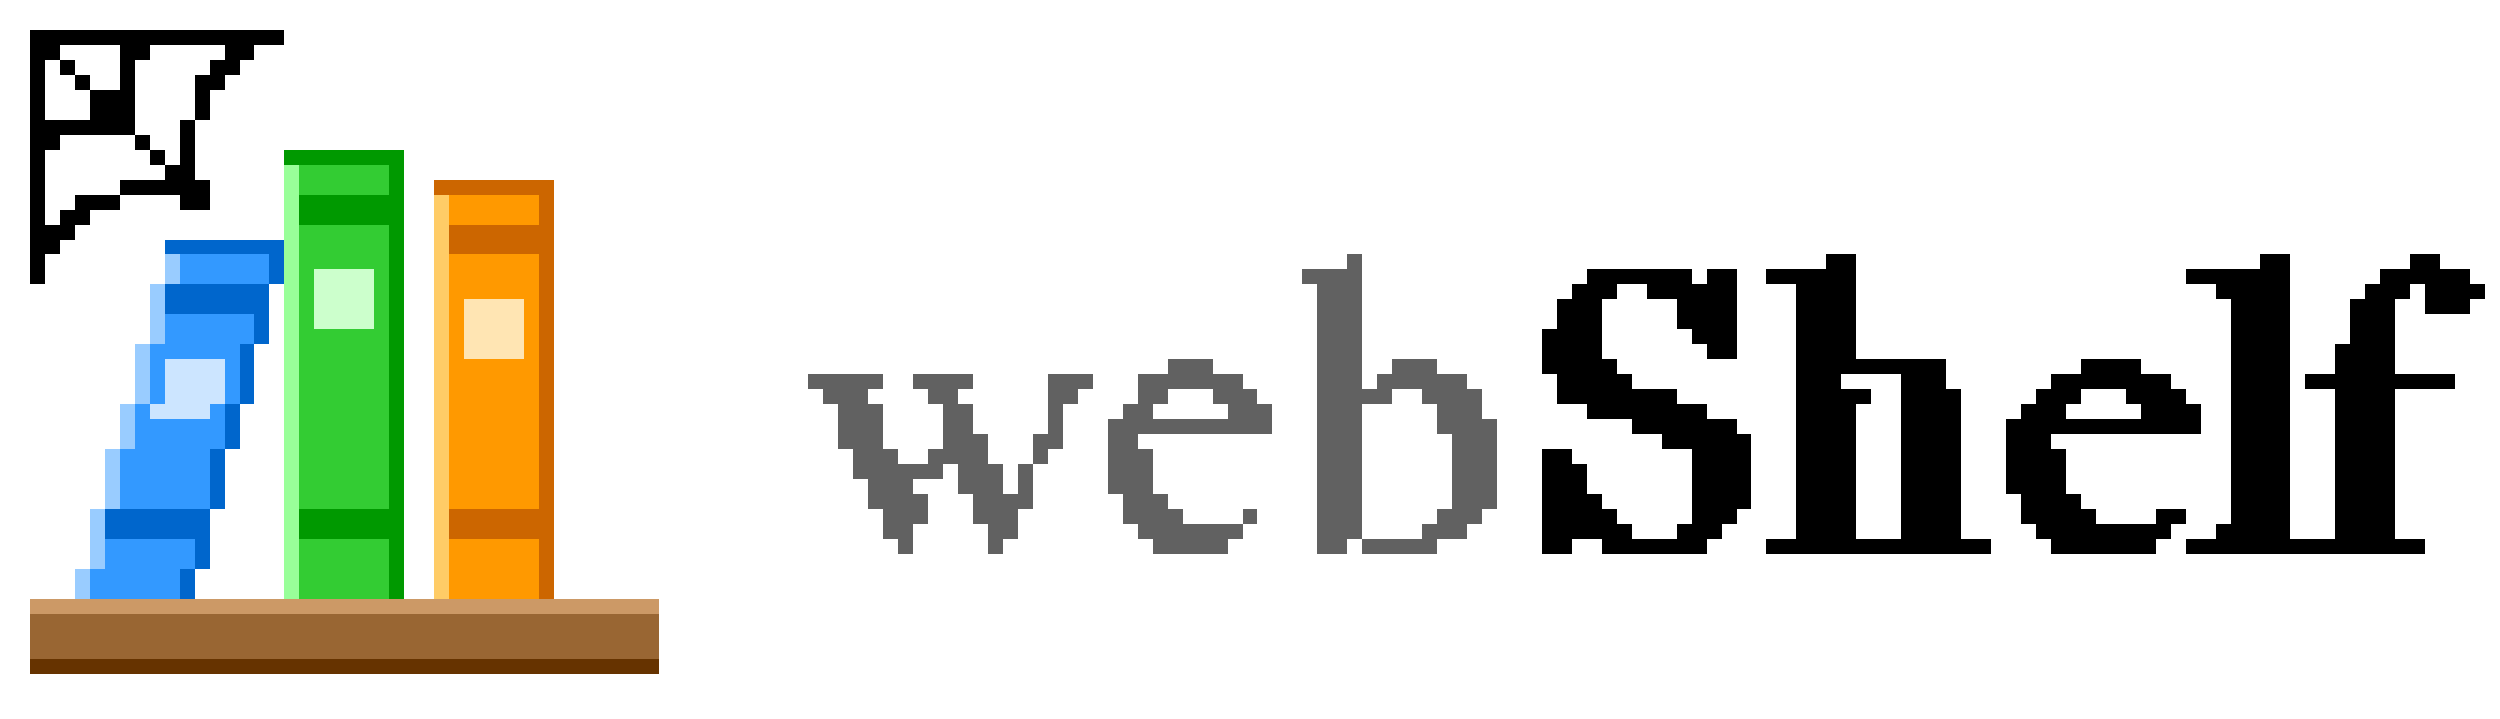
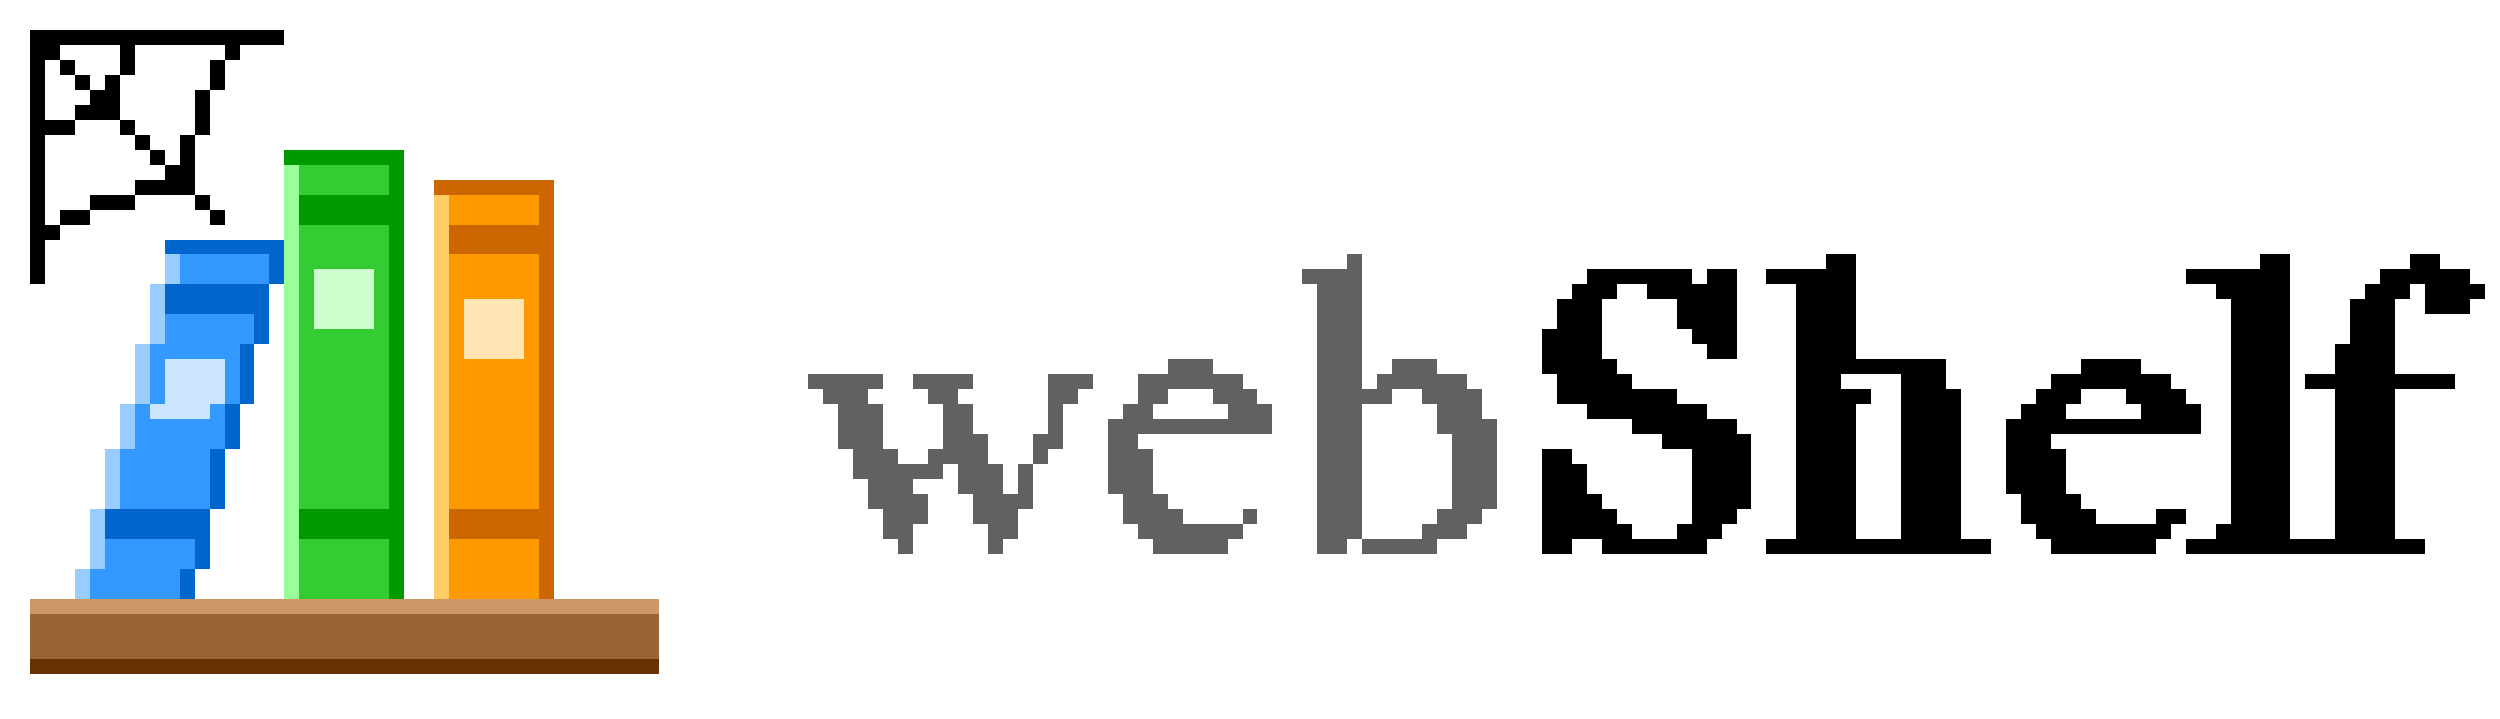
<svg xmlns="http://www.w3.org/2000/svg" viewBox="0 0 167 48" width="668" height="192" shape-rendering="crispEdges" role="img" aria-label="Webshelf">
  <g>
    <rect x="2" y="2" width="17" height="1" />
    <rect x="2" y="3" width="2" height="1" />
-     <rect x="8" y="3" width="2" height="1" />
-     <rect x="15" y="3" width="2" height="1" />
+     <rect x="8" y="3" width="1" height="1" />
+     <rect x="15" y="3" width="1" height="1" />
    <rect x="2" y="4" width="1" height="1" />
    <rect x="4" y="4" width="1" height="1" />
    <rect x="8" y="4" width="1" height="1" />
-     <rect x="14" y="4" width="2" height="1" />
+     <rect x="14" y="4" width="1" height="1" />
    <rect x="2" y="5" width="1" height="1" />
    <rect x="5" y="5" width="1" height="1" />
-     <rect x="8" y="5" width="1" height="1" />
-     <rect x="13" y="5" width="2" height="1" />
+     <rect x="7" y="5" width="1" height="1" />
+     <rect x="14" y="5" width="1" height="1" />
    <rect x="2" y="6" width="1" height="1" />
-     <rect x="6" y="6" width="3" height="1" />
+     <rect x="6" y="6" width="2" height="1" />
    <rect x="13" y="6" width="1" height="1" />
    <rect x="2" y="7" width="1" height="1" />
-     <rect x="6" y="7" width="3" height="1" />
+     <rect x="5" y="7" width="3" height="1" />
    <rect x="13" y="7" width="1" height="1" />
-     <rect x="2" y="8" width="7" height="1" />
-     <rect x="12" y="8" width="1" height="1" />
-     <rect x="2" y="9" width="2" height="1" />
+     <rect x="2" y="8" width="3" height="1" />
+     <rect x="8" y="8" width="1" height="1" />
+     <rect x="13" y="8" width="1" height="1" />
+     <rect x="2" y="9" width="1" height="1" />
    <rect x="9" y="9" width="1" height="1" />
    <rect x="12" y="9" width="1" height="1" />
    <rect x="2" y="10" width="1" height="1" />
    <rect x="10" y="10" width="1" height="1" />
    <rect x="12" y="10" width="1" height="1" />
    <rect x="19" y="10" width="8" height="1" style="fill:rgb(0,153,0)" />
    <rect x="2" y="11" width="1" height="1" />
    <rect x="11" y="11" width="2" height="1" />
    <rect x="19" y="11" width="1" height="1" style="fill:rgb(153,255,153)" />
    <rect x="20" y="11" width="6" height="1" style="fill:rgb(51,204,51)" />
    <rect x="26" y="11" width="1" height="1" style="fill:rgb(0,153,0)" />
    <rect x="2" y="12" width="1" height="1" />
-     <rect x="8" y="12" width="6" height="1" />
+     <rect x="9" y="12" width="4" height="1" />
    <rect x="19" y="12" width="1" height="1" style="fill:rgb(153,255,153)" />
    <rect x="20" y="12" width="6" height="1" style="fill:rgb(51,204,51)" />
    <rect x="26" y="12" width="1" height="1" style="fill:rgb(0,153,0)" />
    <rect x="29" y="12" width="8" height="1" style="fill:rgb(204,102,0)" />
    <rect x="2" y="13" width="1" height="1" />
-     <rect x="5" y="13" width="3" height="1" />
-     <rect x="12" y="13" width="2" height="1" />
+     <rect x="6" y="13" width="3" height="1" />
+     <rect x="13" y="13" width="1" height="1" />
    <rect x="19" y="13" width="1" height="1" style="fill:rgb(153,255,153)" />
    <rect x="20" y="13" width="7" height="1" style="fill:rgb(0,153,0)" />
    <rect x="29" y="13" width="1" height="1" style="fill:rgb(255,204,102)" />
    <rect x="30" y="13" width="6" height="1" style="fill:rgb(255,153,0)" />
    <rect x="36" y="13" width="1" height="1" style="fill:rgb(204,102,0)" />
    <rect x="2" y="14" width="1" height="1" />
    <rect x="4" y="14" width="2" height="1" />
+     <rect x="14" y="14" width="1" height="1" />
    <rect x="19" y="14" width="1" height="1" style="fill:rgb(153,255,153)" />
    <rect x="20" y="14" width="7" height="1" style="fill:rgb(0,153,0)" />
    <rect x="29" y="14" width="1" height="1" style="fill:rgb(255,204,102)" />
    <rect x="30" y="14" width="6" height="1" style="fill:rgb(255,153,0)" />
    <rect x="36" y="14" width="1" height="1" style="fill:rgb(204,102,0)" />
-     <rect x="2" y="15" width="3" height="1" />
+     <rect x="2" y="15" width="2" height="1" />
    <rect x="19" y="15" width="1" height="1" style="fill:rgb(153,255,153)" />
    <rect x="20" y="15" width="6" height="1" style="fill:rgb(51,204,51)" />
    <rect x="26" y="15" width="1" height="1" style="fill:rgb(0,153,0)" />
    <rect x="29" y="15" width="1" height="1" style="fill:rgb(255,204,102)" />
    <rect x="30" y="15" width="7" height="1" style="fill:rgb(204,102,0)" />
-     <rect x="2" y="16" width="2" height="1" />
+     <rect x="2" y="16" width="1" height="1" />
    <rect x="19" y="16" width="1" height="1" style="fill:rgb(153,255,153)" />
    <rect x="20" y="16" width="6" height="1" style="fill:rgb(51,204,51)" />
    <rect x="26" y="16" width="1" height="1" style="fill:rgb(0,153,0)" />
    <rect x="29" y="16" width="1" height="1" style="fill:rgb(255,204,102)" />
    <rect x="30" y="16" width="7" height="1" style="fill:rgb(204,102,0)" />
    <rect x="2" y="17" width="1" height="1" />
    <rect x="19" y="17" width="1" height="1" style="fill:rgb(153,255,153)" />
    <rect x="20" y="17" width="6" height="1" style="fill:rgb(51,204,51)" />
    <rect x="26" y="17" width="1" height="1" style="fill:rgb(0,153,0)" />
    <rect x="29" y="17" width="1" height="1" style="fill:rgb(255,204,102)" />
    <rect x="30" y="17" width="6" height="1" style="fill:rgb(255,153,0)" />
    <rect x="36" y="17" width="1" height="1" style="fill:rgb(204,102,0)" />
    <rect x="2" y="18" width="1" height="1" />
    <rect x="19" y="18" width="1" height="1" style="fill:rgb(153,255,153)" />
    <rect x="20" y="18" width="1" height="1" style="fill:rgb(51,204,51)" />
    <rect x="21" y="18" width="4" height="1" style="fill:rgb(204,255,204)" />
    <rect x="25" y="18" width="1" height="1" style="fill:rgb(51,204,51)" />
    <rect x="26" y="18" width="1" height="1" style="fill:rgb(0,153,0)" />
    <rect x="29" y="18" width="1" height="1" style="fill:rgb(255,204,102)" />
    <rect x="30" y="18" width="6" height="1" style="fill:rgb(255,153,0)" />
    <rect x="36" y="18" width="1" height="1" style="fill:rgb(204,102,0)" />
    <rect x="19" y="19" width="1" height="1" style="fill:rgb(153,255,153)" />
    <rect x="20" y="19" width="1" height="1" style="fill:rgb(51,204,51)" />
    <rect x="21" y="19" width="4" height="1" style="fill:rgb(204,255,204)" />
    <rect x="25" y="19" width="1" height="1" style="fill:rgb(51,204,51)" />
    <rect x="26" y="19" width="1" height="1" style="fill:rgb(0,153,0)" />
    <rect x="29" y="19" width="1" height="1" style="fill:rgb(255,204,102)" />
    <rect x="30" y="19" width="6" height="1" style="fill:rgb(255,153,0)" />
    <rect x="36" y="19" width="1" height="1" style="fill:rgb(204,102,0)" />
    <rect x="19" y="20" width="1" height="1" style="fill:rgb(153,255,153)" />
    <rect x="20" y="20" width="1" height="1" style="fill:rgb(51,204,51)" />
    <rect x="21" y="20" width="4" height="1" style="fill:rgb(204,255,204)" />
    <rect x="25" y="20" width="1" height="1" style="fill:rgb(51,204,51)" />
    <rect x="26" y="20" width="1" height="1" style="fill:rgb(0,153,0)" />
    <rect x="29" y="20" width="1" height="1" style="fill:rgb(255,204,102)" />
    <rect x="30" y="20" width="1" height="1" style="fill:rgb(255,153,0)" />
    <rect x="31" y="20" width="4" height="1" style="fill:rgb(255,229,179)" />
    <rect x="35" y="20" width="1" height="1" style="fill:rgb(255,153,0)" />
    <rect x="36" y="20" width="1" height="1" style="fill:rgb(204,102,0)" />
    <rect x="19" y="21" width="1" height="1" style="fill:rgb(153,255,153)" />
    <rect x="20" y="21" width="1" height="1" style="fill:rgb(51,204,51)" />
    <rect x="21" y="21" width="4" height="1" style="fill:rgb(204,255,204)" />
    <rect x="25" y="21" width="1" height="1" style="fill:rgb(51,204,51)" />
    <rect x="26" y="21" width="1" height="1" style="fill:rgb(0,153,0)" />
    <rect x="29" y="21" width="1" height="1" style="fill:rgb(255,204,102)" />
    <rect x="30" y="21" width="1" height="1" style="fill:rgb(255,153,0)" />
    <rect x="31" y="21" width="4" height="1" style="fill:rgb(255,229,179)" />
    <rect x="35" y="21" width="1" height="1" style="fill:rgb(255,153,0)" />
    <rect x="36" y="21" width="1" height="1" style="fill:rgb(204,102,0)" />
    <rect x="19" y="22" width="1" height="1" style="fill:rgb(153,255,153)" />
    <rect x="20" y="22" width="6" height="1" style="fill:rgb(51,204,51)" />
    <rect x="26" y="22" width="1" height="1" style="fill:rgb(0,153,0)" />
    <rect x="29" y="22" width="1" height="1" style="fill:rgb(255,204,102)" />
    <rect x="30" y="22" width="1" height="1" style="fill:rgb(255,153,0)" />
    <rect x="31" y="22" width="4" height="1" style="fill:rgb(255,229,179)" />
    <rect x="35" y="22" width="1" height="1" style="fill:rgb(255,153,0)" />
    <rect x="36" y="22" width="1" height="1" style="fill:rgb(204,102,0)" />
    <rect x="19" y="23" width="1" height="1" style="fill:rgb(153,255,153)" />
    <rect x="20" y="23" width="6" height="1" style="fill:rgb(51,204,51)" />
    <rect x="26" y="23" width="1" height="1" style="fill:rgb(0,153,0)" />
    <rect x="29" y="23" width="1" height="1" style="fill:rgb(255,204,102)" />
    <rect x="30" y="23" width="1" height="1" style="fill:rgb(255,153,0)" />
    <rect x="31" y="23" width="4" height="1" style="fill:rgb(255,229,179)" />
    <rect x="35" y="23" width="1" height="1" style="fill:rgb(255,153,0)" />
    <rect x="36" y="23" width="1" height="1" style="fill:rgb(204,102,0)" />
    <rect x="19" y="24" width="1" height="1" style="fill:rgb(153,255,153)" />
    <rect x="20" y="24" width="6" height="1" style="fill:rgb(51,204,51)" />
    <rect x="26" y="24" width="1" height="1" style="fill:rgb(0,153,0)" />
    <rect x="29" y="24" width="1" height="1" style="fill:rgb(255,204,102)" />
    <rect x="30" y="24" width="6" height="1" style="fill:rgb(255,153,0)" />
    <rect x="36" y="24" width="1" height="1" style="fill:rgb(204,102,0)" />
    <rect x="19" y="25" width="1" height="1" style="fill:rgb(153,255,153)" />
    <rect x="20" y="25" width="6" height="1" style="fill:rgb(51,204,51)" />
    <rect x="26" y="25" width="1" height="1" style="fill:rgb(0,153,0)" />
    <rect x="29" y="25" width="1" height="1" style="fill:rgb(255,204,102)" />
    <rect x="30" y="25" width="6" height="1" style="fill:rgb(255,153,0)" />
    <rect x="36" y="25" width="1" height="1" style="fill:rgb(204,102,0)" />
    <rect x="19" y="26" width="1" height="1" style="fill:rgb(153,255,153)" />
    <rect x="20" y="26" width="6" height="1" style="fill:rgb(51,204,51)" />
    <rect x="26" y="26" width="1" height="1" style="fill:rgb(0,153,0)" />
    <rect x="29" y="26" width="1" height="1" style="fill:rgb(255,204,102)" />
    <rect x="30" y="26" width="6" height="1" style="fill:rgb(255,153,0)" />
    <rect x="36" y="26" width="1" height="1" style="fill:rgb(204,102,0)" />
    <rect x="19" y="27" width="1" height="1" style="fill:rgb(153,255,153)" />
    <rect x="20" y="27" width="6" height="1" style="fill:rgb(51,204,51)" />
    <rect x="26" y="27" width="1" height="1" style="fill:rgb(0,153,0)" />
    <rect x="29" y="27" width="1" height="1" style="fill:rgb(255,204,102)" />
    <rect x="30" y="27" width="6" height="1" style="fill:rgb(255,153,0)" />
    <rect x="36" y="27" width="1" height="1" style="fill:rgb(204,102,0)" />
    <rect x="19" y="28" width="1" height="1" style="fill:rgb(153,255,153)" />
    <rect x="20" y="28" width="6" height="1" style="fill:rgb(51,204,51)" />
    <rect x="26" y="28" width="1" height="1" style="fill:rgb(0,153,0)" />
    <rect x="29" y="28" width="1" height="1" style="fill:rgb(255,204,102)" />
    <rect x="30" y="28" width="6" height="1" style="fill:rgb(255,153,0)" />
    <rect x="36" y="28" width="1" height="1" style="fill:rgb(204,102,0)" />
    <rect x="19" y="29" width="1" height="1" style="fill:rgb(153,255,153)" />
    <rect x="20" y="29" width="6" height="1" style="fill:rgb(51,204,51)" />
    <rect x="26" y="29" width="1" height="1" style="fill:rgb(0,153,0)" />
    <rect x="29" y="29" width="1" height="1" style="fill:rgb(255,204,102)" />
    <rect x="30" y="29" width="6" height="1" style="fill:rgb(255,153,0)" />
    <rect x="36" y="29" width="1" height="1" style="fill:rgb(204,102,0)" />
    <rect x="19" y="30" width="1" height="1" style="fill:rgb(153,255,153)" />
    <rect x="20" y="30" width="6" height="1" style="fill:rgb(51,204,51)" />
    <rect x="26" y="30" width="1" height="1" style="fill:rgb(0,153,0)" />
    <rect x="29" y="30" width="1" height="1" style="fill:rgb(255,204,102)" />
    <rect x="30" y="30" width="6" height="1" style="fill:rgb(255,153,0)" />
    <rect x="36" y="30" width="1" height="1" style="fill:rgb(204,102,0)" />
    <rect x="19" y="31" width="1" height="1" style="fill:rgb(153,255,153)" />
    <rect x="20" y="31" width="6" height="1" style="fill:rgb(51,204,51)" />
    <rect x="26" y="31" width="1" height="1" style="fill:rgb(0,153,0)" />
    <rect x="29" y="31" width="1" height="1" style="fill:rgb(255,204,102)" />
    <rect x="30" y="31" width="6" height="1" style="fill:rgb(255,153,0)" />
    <rect x="36" y="31" width="1" height="1" style="fill:rgb(204,102,0)" />
    <rect x="19" y="32" width="1" height="1" style="fill:rgb(153,255,153)" />
    <rect x="20" y="32" width="6" height="1" style="fill:rgb(51,204,51)" />
    <rect x="26" y="32" width="1" height="1" style="fill:rgb(0,153,0)" />
    <rect x="29" y="32" width="1" height="1" style="fill:rgb(255,204,102)" />
    <rect x="30" y="32" width="6" height="1" style="fill:rgb(255,153,0)" />
    <rect x="36" y="32" width="1" height="1" style="fill:rgb(204,102,0)" />
    <rect x="19" y="33" width="1" height="1" style="fill:rgb(153,255,153)" />
    <rect x="20" y="33" width="6" height="1" style="fill:rgb(51,204,51)" />
    <rect x="26" y="33" width="1" height="1" style="fill:rgb(0,153,0)" />
    <rect x="29" y="33" width="1" height="1" style="fill:rgb(255,204,102)" />
    <rect x="30" y="33" width="6" height="1" style="fill:rgb(255,153,0)" />
    <rect x="36" y="33" width="1" height="1" style="fill:rgb(204,102,0)" />
    <rect x="19" y="34" width="1" height="1" style="fill:rgb(153,255,153)" />
    <rect x="20" y="34" width="7" height="1" style="fill:rgb(0,153,0)" />
    <rect x="29" y="34" width="1" height="1" style="fill:rgb(255,204,102)" />
    <rect x="30" y="34" width="7" height="1" style="fill:rgb(204,102,0)" />
    <rect x="19" y="35" width="1" height="1" style="fill:rgb(153,255,153)" />
    <rect x="20" y="35" width="7" height="1" style="fill:rgb(0,153,0)" />
    <rect x="29" y="35" width="1" height="1" style="fill:rgb(255,204,102)" />
    <rect x="30" y="35" width="7" height="1" style="fill:rgb(204,102,0)" />
    <rect x="19" y="36" width="1" height="1" style="fill:rgb(153,255,153)" />
    <rect x="20" y="36" width="6" height="1" style="fill:rgb(51,204,51)" />
    <rect x="26" y="36" width="1" height="1" style="fill:rgb(0,153,0)" />
    <rect x="29" y="36" width="1" height="1" style="fill:rgb(255,204,102)" />
    <rect x="30" y="36" width="6" height="1" style="fill:rgb(255,153,0)" />
    <rect x="36" y="36" width="1" height="1" style="fill:rgb(204,102,0)" />
    <rect x="19" y="37" width="1" height="1" style="fill:rgb(153,255,153)" />
    <rect x="20" y="37" width="6" height="1" style="fill:rgb(51,204,51)" />
    <rect x="26" y="37" width="1" height="1" style="fill:rgb(0,153,0)" />
    <rect x="29" y="37" width="1" height="1" style="fill:rgb(255,204,102)" />
    <rect x="30" y="37" width="6" height="1" style="fill:rgb(255,153,0)" />
    <rect x="36" y="37" width="1" height="1" style="fill:rgb(204,102,0)" />
    <rect x="19" y="38" width="1" height="1" style="fill:rgb(153,255,153)" />
    <rect x="20" y="38" width="6" height="1" style="fill:rgb(51,204,51)" />
    <rect x="26" y="38" width="1" height="1" style="fill:rgb(0,153,0)" />
    <rect x="29" y="38" width="1" height="1" style="fill:rgb(255,204,102)" />
    <rect x="30" y="38" width="6" height="1" style="fill:rgb(255,153,0)" />
    <rect x="36" y="38" width="1" height="1" style="fill:rgb(204,102,0)" />
    <rect x="19" y="39" width="1" height="1" style="fill:rgb(153,255,153)" />
    <rect x="20" y="39" width="6" height="1" style="fill:rgb(51,204,51)" />
    <rect x="26" y="39" width="1" height="1" style="fill:rgb(0,153,0)" />
    <rect x="29" y="39" width="1" height="1" style="fill:rgb(255,204,102)" />
    <rect x="30" y="39" width="6" height="1" style="fill:rgb(255,153,0)" />
    <rect x="36" y="39" width="1" height="1" style="fill:rgb(204,102,0)" />
    <rect x="2" y="40" width="42" height="1" style="fill:rgb(204,153,102)" />
    <rect x="2" y="41" width="42" height="1" style="fill:rgb(153,102,51)" />
    <rect x="2" y="42" width="42" height="1" style="fill:rgb(153,102,51)" />
    <rect x="2" y="43" width="42" height="1" style="fill:rgb(153,102,51)" />
    <rect x="2" y="44" width="42" height="1" style="fill:rgb(102,51,0)" />
  </g>
  <g data-book="blue">
    <rect x="11" y="16" width="8" height="1" style="fill:rgb(0,102,204)" />
    <rect x="11" y="17" width="1" height="1" style="fill:rgb(153,204,255)" />
    <rect x="12" y="17" width="6" height="1" style="fill:rgb(51,153,255)" />
    <rect x="18" y="17" width="1" height="1" style="fill:rgb(0,102,204)" />
    <rect x="11" y="18" width="1" height="1" style="fill:rgb(153,204,255)" />
    <rect x="12" y="18" width="6" height="1" style="fill:rgb(51,153,255)" />
    <rect x="18" y="18" width="1" height="1" style="fill:rgb(0,102,204)" />
    <rect x="10" y="19" width="1" height="1" style="fill:rgb(153,204,255)" />
    <rect x="11" y="19" width="7" height="1" style="fill:rgb(0,102,204)" />
    <rect x="10" y="20" width="1" height="1" style="fill:rgb(153,204,255)" />
    <rect x="11" y="20" width="7" height="1" style="fill:rgb(0,102,204)" />
    <rect x="10" y="21" width="1" height="1" style="fill:rgb(153,204,255)" />
    <rect x="11" y="21" width="6" height="1" style="fill:rgb(51,153,255)" />
    <rect x="17" y="21" width="1" height="1" style="fill:rgb(0,102,204)" />
    <rect x="10" y="22" width="1" height="1" style="fill:rgb(153,204,255)" />
    <rect x="11" y="22" width="6" height="1" style="fill:rgb(51,153,255)" />
    <rect x="17" y="22" width="1" height="1" style="fill:rgb(0,102,204)" />
    <rect x="9" y="23" width="1" height="1" style="fill:rgb(153,204,255)" />
    <rect x="10" y="23" width="6" height="1" style="fill:rgb(51,153,255)" />
    <rect x="16" y="23" width="1" height="1" style="fill:rgb(0,102,204)" />
    <rect x="9" y="24" width="1" height="1" style="fill:rgb(153,204,255)" />
    <rect x="10" y="24" width="1" height="1" style="fill:rgb(51,153,255)" />
    <rect x="11" y="24" width="4" height="1" style="fill:rgb(204,229,255)" />
    <rect x="15" y="24" width="1" height="1" style="fill:rgb(51,153,255)" />
    <rect x="16" y="24" width="1" height="1" style="fill:rgb(0,102,204)" />
    <rect x="9" y="25" width="1" height="1" style="fill:rgb(153,204,255)" />
    <rect x="10" y="25" width="1" height="1" style="fill:rgb(51,153,255)" />
    <rect x="11" y="25" width="4" height="1" style="fill:rgb(204,229,255)" />
    <rect x="15" y="25" width="1" height="1" style="fill:rgb(51,153,255)" />
    <rect x="16" y="25" width="1" height="1" style="fill:rgb(0,102,204)" />
    <rect x="9" y="26" width="1" height="1" style="fill:rgb(153,204,255)" />
    <rect x="10" y="26" width="1" height="1" style="fill:rgb(51,153,255)" />
    <rect x="11" y="26" width="4" height="1" style="fill:rgb(204,229,255)" />
    <rect x="15" y="26" width="1" height="1" style="fill:rgb(51,153,255)" />
    <rect x="16" y="26" width="1" height="1" style="fill:rgb(0,102,204)" />
    <rect x="8" y="27" width="1" height="1" style="fill:rgb(153,204,255)" />
    <rect x="9" y="27" width="1" height="1" style="fill:rgb(51,153,255)" />
    <rect x="10" y="27" width="4" height="1" style="fill:rgb(204,229,255)" />
    <rect x="14" y="27" width="1" height="1" style="fill:rgb(51,153,255)" />
    <rect x="15" y="27" width="1" height="1" style="fill:rgb(0,102,204)" />
    <rect x="8" y="28" width="1" height="1" style="fill:rgb(153,204,255)" />
    <rect x="9" y="28" width="6" height="1" style="fill:rgb(51,153,255)" />
    <rect x="15" y="28" width="1" height="1" style="fill:rgb(0,102,204)" />
    <rect x="8" y="29" width="1" height="1" style="fill:rgb(153,204,255)" />
    <rect x="9" y="29" width="6" height="1" style="fill:rgb(51,153,255)" />
    <rect x="15" y="29" width="1" height="1" style="fill:rgb(0,102,204)" />
    <rect x="7" y="30" width="1" height="1" style="fill:rgb(153,204,255)" />
    <rect x="8" y="30" width="6" height="1" style="fill:rgb(51,153,255)" />
    <rect x="14" y="30" width="1" height="1" style="fill:rgb(0,102,204)" />
    <rect x="7" y="31" width="1" height="1" style="fill:rgb(153,204,255)" />
    <rect x="8" y="31" width="6" height="1" style="fill:rgb(51,153,255)" />
    <rect x="14" y="31" width="1" height="1" style="fill:rgb(0,102,204)" />
    <rect x="7" y="32" width="1" height="1" style="fill:rgb(153,204,255)" />
    <rect x="8" y="32" width="6" height="1" style="fill:rgb(51,153,255)" />
    <rect x="14" y="32" width="1" height="1" style="fill:rgb(0,102,204)" />
    <rect x="7" y="33" width="1" height="1" style="fill:rgb(153,204,255)" />
    <rect x="8" y="33" width="6" height="1" style="fill:rgb(51,153,255)" />
    <rect x="14" y="33" width="1" height="1" style="fill:rgb(0,102,204)" />
    <rect x="6" y="34" width="1" height="1" style="fill:rgb(153,204,255)" />
    <rect x="7" y="34" width="7" height="1" style="fill:rgb(0,102,204)" />
    <rect x="6" y="35" width="1" height="1" style="fill:rgb(153,204,255)" />
    <rect x="7" y="35" width="7" height="1" style="fill:rgb(0,102,204)" />
    <rect x="6" y="36" width="1" height="1" style="fill:rgb(153,204,255)" />
    <rect x="7" y="36" width="6" height="1" style="fill:rgb(51,153,255)" />
    <rect x="13" y="36" width="1" height="1" style="fill:rgb(0,102,204)" />
    <rect x="6" y="37" width="1" height="1" style="fill:rgb(153,204,255)" />
    <rect x="7" y="37" width="6" height="1" style="fill:rgb(51,153,255)" />
    <rect x="13" y="37" width="1" height="1" style="fill:rgb(0,102,204)" />
    <rect x="5" y="38" width="1" height="1" style="fill:rgb(153,204,255)" />
    <rect x="6" y="38" width="6" height="1" style="fill:rgb(51,153,255)" />
    <rect x="12" y="38" width="1" height="1" style="fill:rgb(0,102,204)" />
    <rect x="5" y="39" width="1" height="1" style="fill:rgb(153,204,255)" />
    <rect x="6" y="39" width="6" height="1" style="fill:rgb(51,153,255)" />
    <rect x="12" y="39" width="1" height="1" style="fill:rgb(0,102,204)" />
  </g>
  <g opacity="0.62">
    <rect x="90" y="17" width="1" height="1" />
    <rect x="87" y="18" width="4" height="1" />
    <rect x="88" y="19" width="3" height="1" />
    <rect x="88" y="20" width="3" height="1" />
    <rect x="88" y="21" width="3" height="1" />
    <rect x="88" y="22" width="3" height="1" />
    <rect x="88" y="23" width="3" height="1" />
    <rect x="78" y="24" width="3" height="1" />
    <rect x="88" y="24" width="3" height="1" />
    <rect x="93" y="24" width="3" height="1" />
    <rect x="54" y="25" width="5" height="1" />
    <rect x="61" y="25" width="4" height="1" />
    <rect x="70" y="25" width="3" height="1" />
    <rect x="76" y="25" width="7" height="1" />
    <rect x="88" y="25" width="3" height="1" />
    <rect x="92" y="25" width="6" height="1" />
    <rect x="55" y="26" width="3" height="1" />
    <rect x="62" y="26" width="2" height="1" />
    <rect x="70" y="26" width="2" height="1" />
    <rect x="76" y="26" width="2" height="1" />
    <rect x="81" y="26" width="3" height="1" />
    <rect x="88" y="26" width="5" height="1" />
    <rect x="95" y="26" width="4" height="1" />
    <rect x="56" y="27" width="3" height="1" />
    <rect x="63" y="27" width="2" height="1" />
    <rect x="70" y="27" width="1" height="1" />
    <rect x="75" y="27" width="2" height="1" />
    <rect x="82" y="27" width="3" height="1" />
    <rect x="88" y="27" width="3" height="1" />
    <rect x="96" y="27" width="3" height="1" />
    <rect x="56" y="28" width="3" height="1" />
    <rect x="63" y="28" width="2" height="1" />
    <rect x="70" y="28" width="1" height="1" />
    <rect x="74" y="28" width="11" height="1" />
    <rect x="88" y="28" width="3" height="1" />
    <rect x="96" y="28" width="4" height="1" />
    <rect x="56" y="29" width="3" height="1" />
    <rect x="63" y="29" width="3" height="1" />
    <rect x="69" y="29" width="2" height="1" />
    <rect x="74" y="29" width="2" height="1" />
    <rect x="88" y="29" width="3" height="1" />
    <rect x="97" y="29" width="3" height="1" />
    <rect x="57" y="30" width="3" height="1" />
    <rect x="62" y="30" width="4" height="1" />
    <rect x="69" y="30" width="1" height="1" />
    <rect x="74" y="30" width="3" height="1" />
    <rect x="88" y="30" width="3" height="1" />
    <rect x="97" y="30" width="3" height="1" />
    <rect x="57" y="31" width="6" height="1" />
    <rect x="64" y="31" width="3" height="1" />
    <rect x="68" y="31" width="1" height="1" />
    <rect x="74" y="31" width="3" height="1" />
    <rect x="88" y="31" width="3" height="1" />
    <rect x="97" y="31" width="3" height="1" />
    <rect x="58" y="32" width="3" height="1" />
    <rect x="64" y="32" width="3" height="1" />
    <rect x="68" y="32" width="1" height="1" />
    <rect x="74" y="32" width="3" height="1" />
    <rect x="88" y="32" width="3" height="1" />
    <rect x="97" y="32" width="3" height="1" />
    <rect x="58" y="33" width="4" height="1" />
    <rect x="65" y="33" width="4" height="1" />
    <rect x="75" y="33" width="3" height="1" />
    <rect x="88" y="33" width="3" height="1" />
    <rect x="97" y="33" width="3" height="1" />
    <rect x="59" y="34" width="3" height="1" />
    <rect x="65" y="34" width="3" height="1" />
    <rect x="75" y="34" width="4" height="1" />
    <rect x="83" y="34" width="1" height="1" />
    <rect x="88" y="34" width="3" height="1" />
    <rect x="96" y="34" width="3" height="1" />
    <rect x="59" y="35" width="2" height="1" />
    <rect x="66" y="35" width="2" height="1" />
    <rect x="76" y="35" width="7" height="1" />
    <rect x="88" y="35" width="3" height="1" />
    <rect x="95" y="35" width="3" height="1" />
    <rect x="60" y="36" width="1" height="1" />
    <rect x="66" y="36" width="1" height="1" />
    <rect x="77" y="36" width="5" height="1" />
    <rect x="88" y="36" width="2" height="1" />
    <rect x="91" y="36" width="5" height="1" />
  </g>
  <g>
    <rect x="122" y="17" width="2" height="1" />
    <rect x="151" y="17" width="2" height="1" />
    <rect x="161" y="17" width="2" height="1" />
    <rect x="106" y="18" width="7" height="1" />
    <rect x="114" y="18" width="2" height="1" />
    <rect x="118" y="18" width="6" height="1" />
    <rect x="146" y="18" width="7" height="1" />
    <rect x="159" y="18" width="6" height="1" />
    <rect x="105" y="19" width="3" height="1" />
    <rect x="110" y="19" width="6" height="1" />
    <rect x="120" y="19" width="4" height="1" />
    <rect x="148" y="19" width="5" height="1" />
    <rect x="158" y="19" width="3" height="1" />
    <rect x="162" y="19" width="4" height="1" />
    <rect x="104" y="20" width="3" height="1" />
    <rect x="112" y="20" width="4" height="1" />
    <rect x="120" y="20" width="4" height="1" />
    <rect x="149" y="20" width="4" height="1" />
    <rect x="157" y="20" width="3" height="1" />
    <rect x="162" y="20" width="3" height="1" />
    <rect x="104" y="21" width="3" height="1" />
    <rect x="112" y="21" width="4" height="1" />
    <rect x="120" y="21" width="4" height="1" />
    <rect x="149" y="21" width="4" height="1" />
    <rect x="157" y="21" width="3" height="1" />
    <rect x="103" y="22" width="4" height="1" />
    <rect x="113" y="22" width="3" height="1" />
    <rect x="120" y="22" width="4" height="1" />
    <rect x="149" y="22" width="4" height="1" />
    <rect x="157" y="22" width="3" height="1" />
    <rect x="103" y="23" width="4" height="1" />
    <rect x="114" y="23" width="2" height="1" />
    <rect x="120" y="23" width="4" height="1" />
    <rect x="149" y="23" width="4" height="1" />
    <rect x="156" y="23" width="4" height="1" />
    <rect x="103" y="24" width="5" height="1" />
    <rect x="120" y="24" width="10" height="1" />
    <rect x="139" y="24" width="4" height="1" />
    <rect x="149" y="24" width="4" height="1" />
    <rect x="156" y="24" width="4" height="1" />
    <rect x="104" y="25" width="5" height="1" />
    <rect x="120" y="25" width="3" height="1" />
    <rect x="127" y="25" width="3" height="1" />
    <rect x="137" y="25" width="8" height="1" />
    <rect x="149" y="25" width="4" height="1" />
    <rect x="154" y="25" width="10" height="1" />
    <rect x="104" y="26" width="8" height="1" />
    <rect x="120" y="26" width="5" height="1" />
    <rect x="127" y="26" width="4" height="1" />
    <rect x="136" y="26" width="3" height="1" />
    <rect x="142" y="26" width="4" height="1" />
    <rect x="149" y="26" width="4" height="1" />
    <rect x="156" y="26" width="4" height="1" />
    <rect x="106" y="27" width="8" height="1" />
    <rect x="120" y="27" width="4" height="1" />
    <rect x="127" y="27" width="4" height="1" />
    <rect x="135" y="27" width="3" height="1" />
    <rect x="143" y="27" width="4" height="1" />
    <rect x="149" y="27" width="4" height="1" />
    <rect x="156" y="27" width="4" height="1" />
    <rect x="109" y="28" width="7" height="1" />
    <rect x="120" y="28" width="4" height="1" />
    <rect x="127" y="28" width="4" height="1" />
    <rect x="134" y="28" width="13" height="1" />
    <rect x="149" y="28" width="4" height="1" />
    <rect x="156" y="28" width="4" height="1" />
    <rect x="111" y="29" width="6" height="1" />
    <rect x="120" y="29" width="4" height="1" />
    <rect x="127" y="29" width="4" height="1" />
    <rect x="134" y="29" width="3" height="1" />
    <rect x="149" y="29" width="4" height="1" />
    <rect x="156" y="29" width="4" height="1" />
    <rect x="103" y="30" width="2" height="1" />
    <rect x="113" y="30" width="4" height="1" />
    <rect x="120" y="30" width="4" height="1" />
    <rect x="127" y="30" width="4" height="1" />
    <rect x="134" y="30" width="4" height="1" />
    <rect x="149" y="30" width="4" height="1" />
    <rect x="156" y="30" width="4" height="1" />
    <rect x="103" y="31" width="3" height="1" />
    <rect x="113" y="31" width="4" height="1" />
    <rect x="120" y="31" width="4" height="1" />
    <rect x="127" y="31" width="4" height="1" />
    <rect x="134" y="31" width="4" height="1" />
    <rect x="149" y="31" width="4" height="1" />
    <rect x="156" y="31" width="4" height="1" />
    <rect x="103" y="32" width="3" height="1" />
    <rect x="113" y="32" width="4" height="1" />
    <rect x="120" y="32" width="4" height="1" />
    <rect x="127" y="32" width="4" height="1" />
    <rect x="134" y="32" width="4" height="1" />
    <rect x="149" y="32" width="4" height="1" />
    <rect x="156" y="32" width="4" height="1" />
    <rect x="103" y="33" width="4" height="1" />
    <rect x="113" y="33" width="4" height="1" />
    <rect x="120" y="33" width="4" height="1" />
    <rect x="127" y="33" width="4" height="1" />
    <rect x="135" y="33" width="4" height="1" />
    <rect x="149" y="33" width="4" height="1" />
    <rect x="156" y="33" width="4" height="1" />
    <rect x="103" y="34" width="5" height="1" />
    <rect x="113" y="34" width="3" height="1" />
    <rect x="120" y="34" width="4" height="1" />
    <rect x="127" y="34" width="4" height="1" />
    <rect x="135" y="34" width="5" height="1" />
    <rect x="144" y="34" width="2" height="1" />
    <rect x="149" y="34" width="4" height="1" />
    <rect x="156" y="34" width="4" height="1" />
    <rect x="103" y="35" width="6" height="1" />
    <rect x="112" y="35" width="3" height="1" />
    <rect x="120" y="35" width="4" height="1" />
    <rect x="127" y="35" width="4" height="1" />
    <rect x="136" y="35" width="9" height="1" />
    <rect x="148" y="35" width="5" height="1" />
    <rect x="156" y="35" width="4" height="1" />
    <rect x="103" y="36" width="2" height="1" />
    <rect x="107" y="36" width="7" height="1" />
    <rect x="118" y="36" width="15" height="1" />
    <rect x="137" y="36" width="7" height="1" />
    <rect x="146" y="36" width="16" height="1" />
  </g>
</svg>
